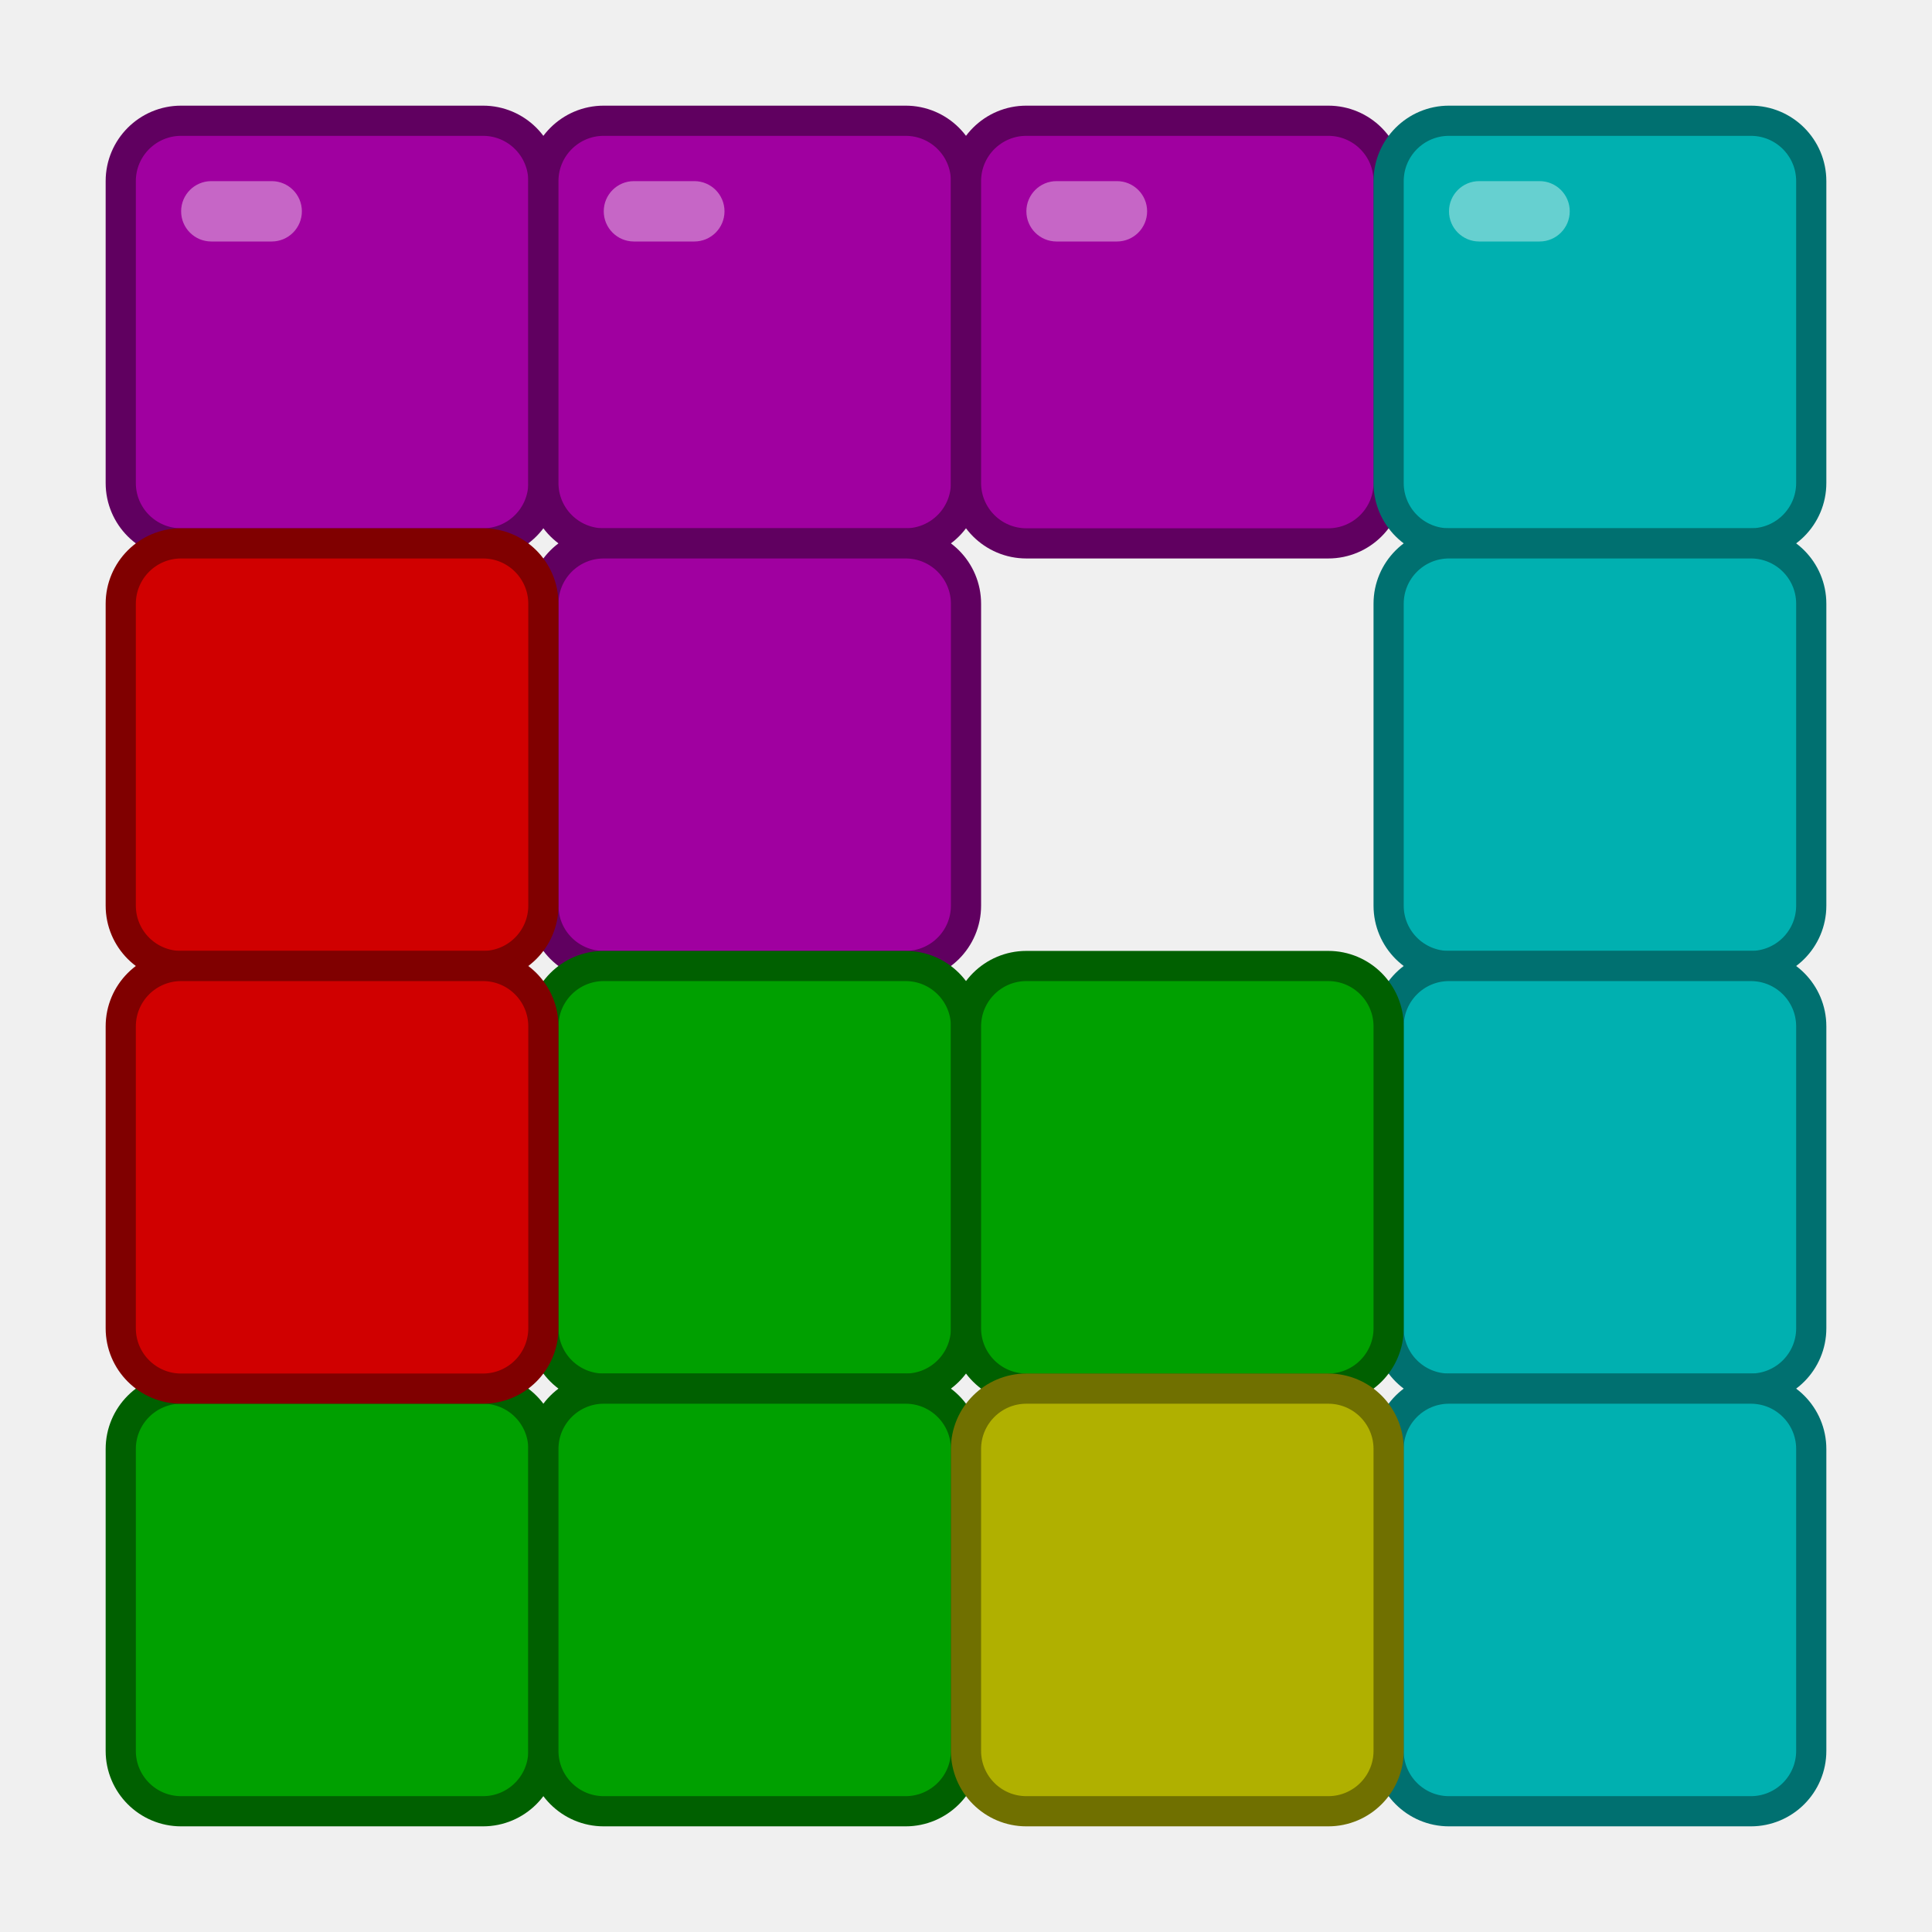
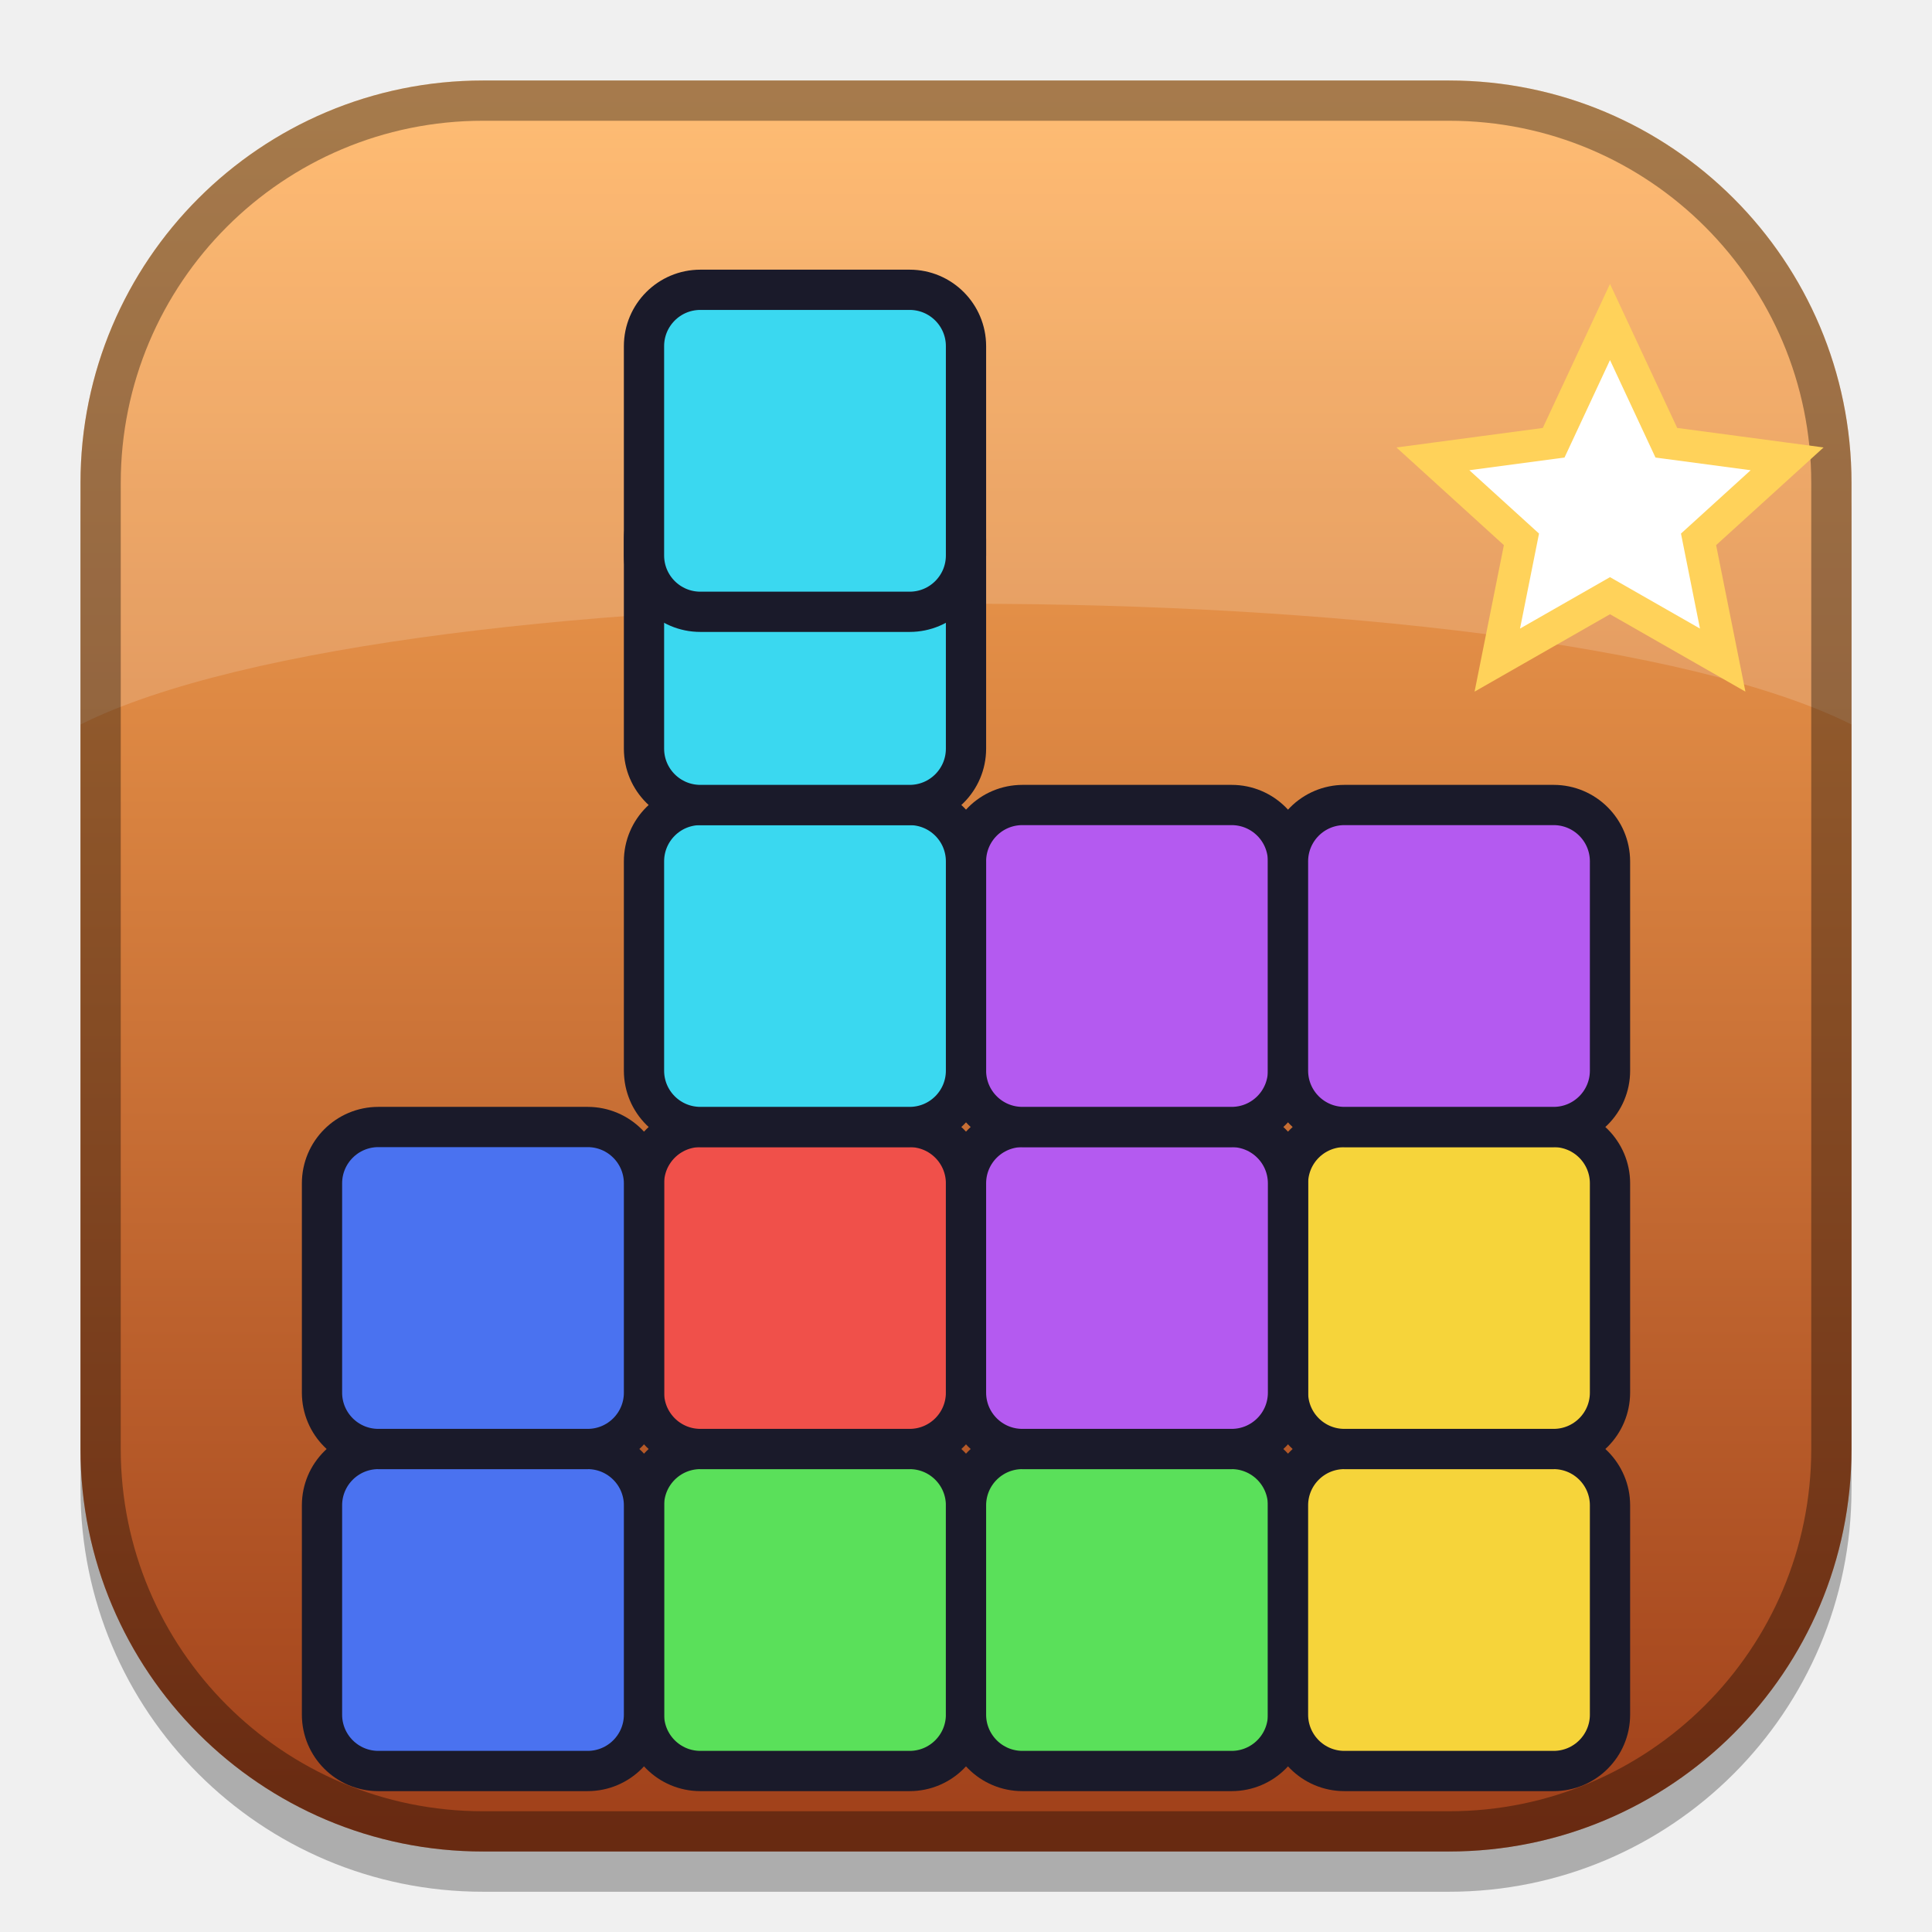
- <svg xmlns="http://www.w3.org/2000/svg" viewBox="0 0 32 32" width="32" height="32">
-   <rect x="2" y="2" width="7" height="7" rx="1" fill="#a000a0" stroke="#600060" stroke-width="0.5" />
-   <rect x="9" y="2" width="7" height="7" rx="1" fill="#a000a0" stroke="#600060" stroke-width="0.5" />
-   <rect x="16" y="2" width="7" height="7" rx="1" fill="#a000a0" stroke="#600060" stroke-width="0.5" />
-   <rect x="9" y="9" width="7" height="7" rx="1" fill="#a000a0" stroke="#600060" stroke-width="0.5" />
-   <rect x="23" y="2" width="7" height="7" rx="1" fill="#00b0b0" stroke="#007070" stroke-width="0.5" />
-   <rect x="23" y="9" width="7" height="7" rx="1" fill="#00b0b0" stroke="#007070" stroke-width="0.5" />
-   <rect x="23" y="16" width="7" height="7" rx="1" fill="#00b0b0" stroke="#007070" stroke-width="0.5" />
-   <rect x="23" y="23" width="7" height="7" rx="1" fill="#00b0b0" stroke="#007070" stroke-width="0.5" />
-   <rect x="9" y="16" width="7" height="7" rx="1" fill="#00a000" stroke="#006000" stroke-width="0.5" />
-   <rect x="16" y="16" width="7" height="7" rx="1" fill="#00a000" stroke="#006000" stroke-width="0.5" />
-   <rect x="2" y="23" width="7" height="7" rx="1" fill="#00a000" stroke="#006000" stroke-width="0.5" />
-   <rect x="9" y="23" width="7" height="7" rx="1" fill="#00a000" stroke="#006000" stroke-width="0.5" />
-   <rect x="16" y="23" width="7" height="7" rx="1" fill="#b0b000" stroke="#707000" stroke-width="0.5" />
-   <rect x="2" y="9" width="7" height="7" rx="1" fill="#d00000" stroke="#800000" stroke-width="0.5" />
-   <rect x="2" y="16" width="7" height="7" rx="1" fill="#d00000" stroke="#800000" stroke-width="0.5" />
-   <rect x="3" y="3" width="2" height="1" rx="0.5" fill="rgba(255,255,255,0.4)" />
-   <rect x="10" y="3" width="2" height="1" rx="0.5" fill="rgba(255,255,255,0.4)" />
-   <rect x="17" y="3" width="2" height="1" rx="0.5" fill="rgba(255,255,255,0.4)" />
-   <rect x="24" y="3" width="2" height="1" rx="0.5" fill="rgba(255,255,255,0.4)" />
+ <svg xmlns="http://www.w3.org/2000/svg" viewBox="0 0 48 48" width="48" height="48">
+   <defs>
+     <linearGradient id="t" x1="0" y1="0" x2="0" y2="1">
+       <stop offset="0" stop-color="#ffb05a" />
+       <stop offset="1" stop-color="#a0401a" />
+     </linearGradient>
+   </defs>
+   <rect x="2" y="3" width="44" height="44" rx="10" fill="#000" opacity=".28" />
+   <rect x="2" y="2" width="44" height="44" rx="10" fill="url(#t)" />
+   <path d="M12 2h24a10 10 0 0 1 10 10v6c-8-4-36-4-44 0v-6a10 10 0 0 1 10-10z" fill="#fff" opacity=".16" />
+   <rect x="2.5" y="2.5" width="43" height="43" rx="9.5" fill="none" stroke="#000" stroke-opacity=".35" />
+   <rect x="16" y="36" width="8" height="8" rx="1.4" fill="#5ae05a" stroke="#1a1a2a" stroke-width="1" />
+   <rect x="24" y="36" width="8" height="8" rx="1.4" fill="#5ae05a" stroke="#1a1a2a" stroke-width="1" />
+   <rect x="16" y="28" width="8" height="8" rx="1.4" fill="#f0504a" stroke="#1a1a2a" stroke-width="1" />
+   <rect x="8" y="36" width="8" height="8" rx="1.4" fill="#4a72f0" stroke="#1a1a2a" stroke-width="1" />
+   <rect x="8" y="28" width="8" height="8" rx="1.4" fill="#4a72f0" stroke="#1a1a2a" stroke-width="1" />
+   <rect x="32" y="36" width="8" height="8" rx="1.4" fill="#f6d43a" stroke="#1a1a2a" stroke-width="1" />
+   <rect x="32" y="28" width="8" height="8" rx="1.4" fill="#f6d43a" stroke="#1a1a2a" stroke-width="1" />
+   <rect x="24" y="28" width="8" height="8" rx="1.4" fill="#b45af0" stroke="#1a1a2a" stroke-width="1" />
+   <rect x="24" y="20" width="8" height="8" rx="1.4" fill="#b45af0" stroke="#1a1a2a" stroke-width="1" />
+   <rect x="32" y="20" width="8" height="8" rx="1.4" fill="#b45af0" stroke="#1a1a2a" stroke-width="1" />
+   <rect x="16" y="20" width="8" height="8" rx="1.4" fill="#3ad8f0" stroke="#1a1a2a" stroke-width="1" />
+   <rect x="16" y="12" width="8" height="8" rx="1.4" fill="#3ad8f0" stroke="#1a1a2a" stroke-width="1" />
+   <rect x="16" y="7.2" width="8" height="8" rx="1.4" fill="#3ad8f0" stroke="#1a1a2a" stroke-width="1" />
+   <path d="M40 8l1.4 3 3 .4-2.2 2 .6 3-2.8-1.6-2.8 1.6.6-3-2.2-2 3-.4z" fill="#fff" stroke="#ffd25a" stroke-width=".8" />
</svg>
